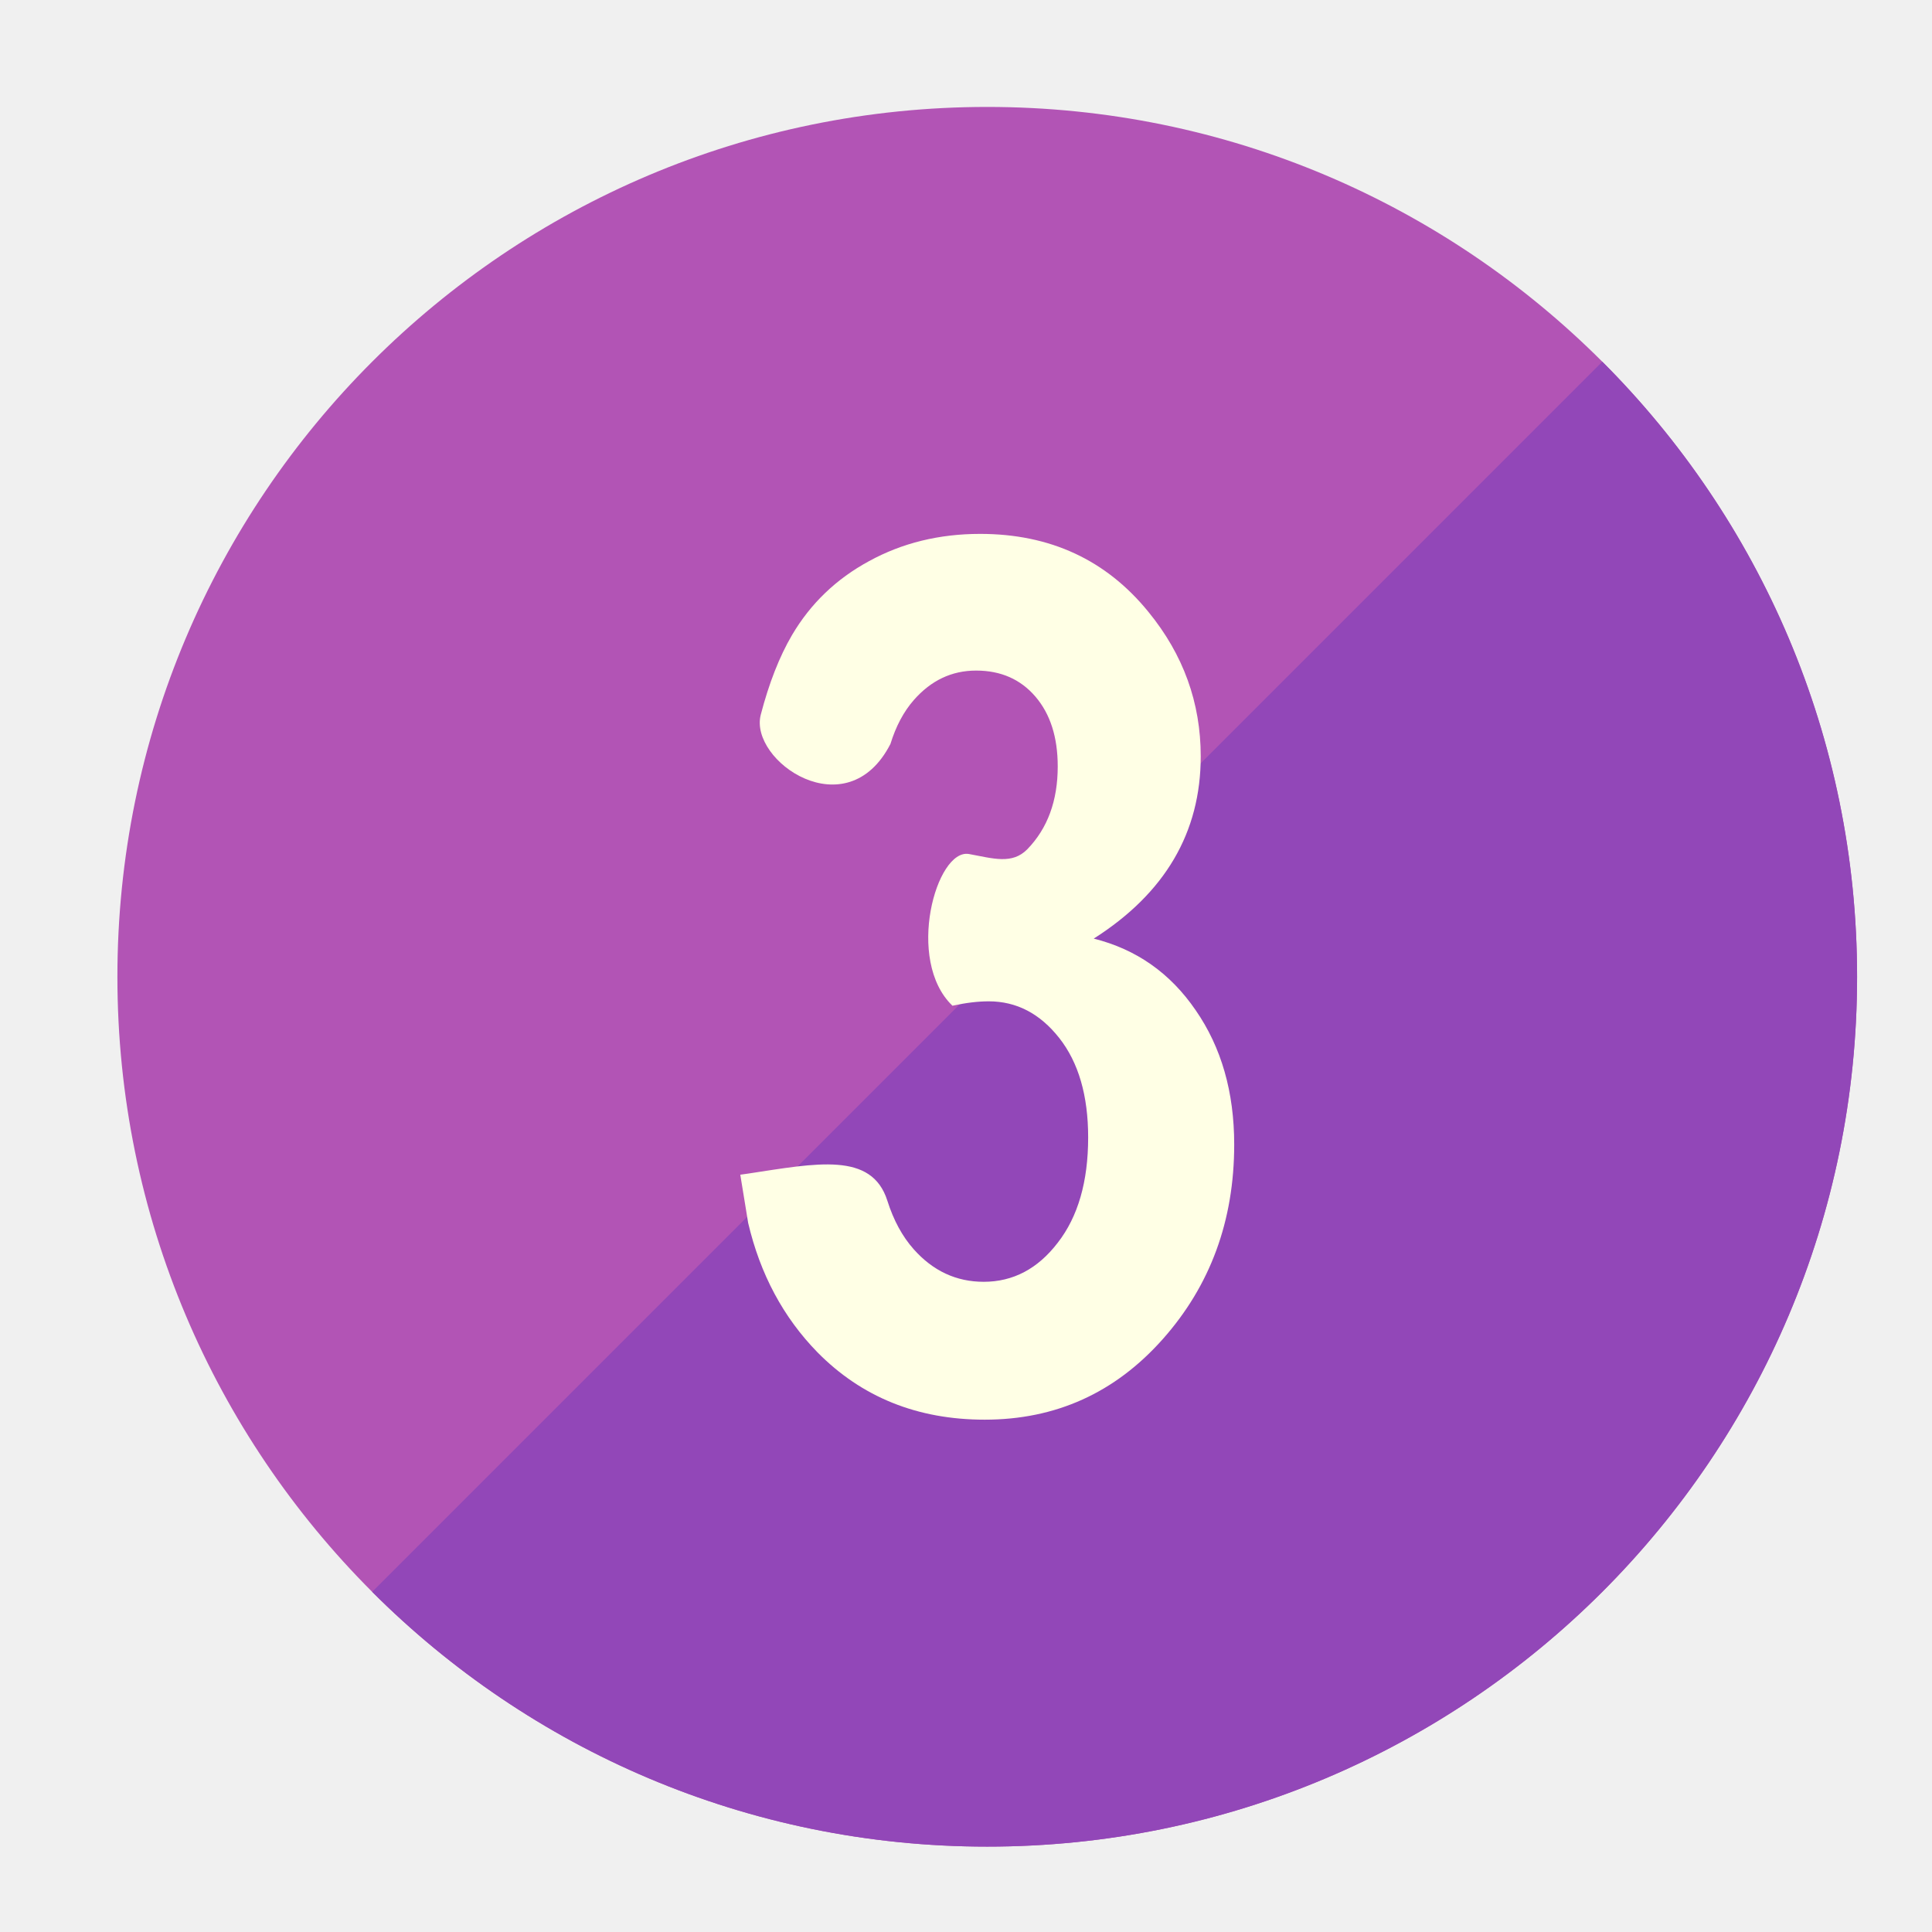
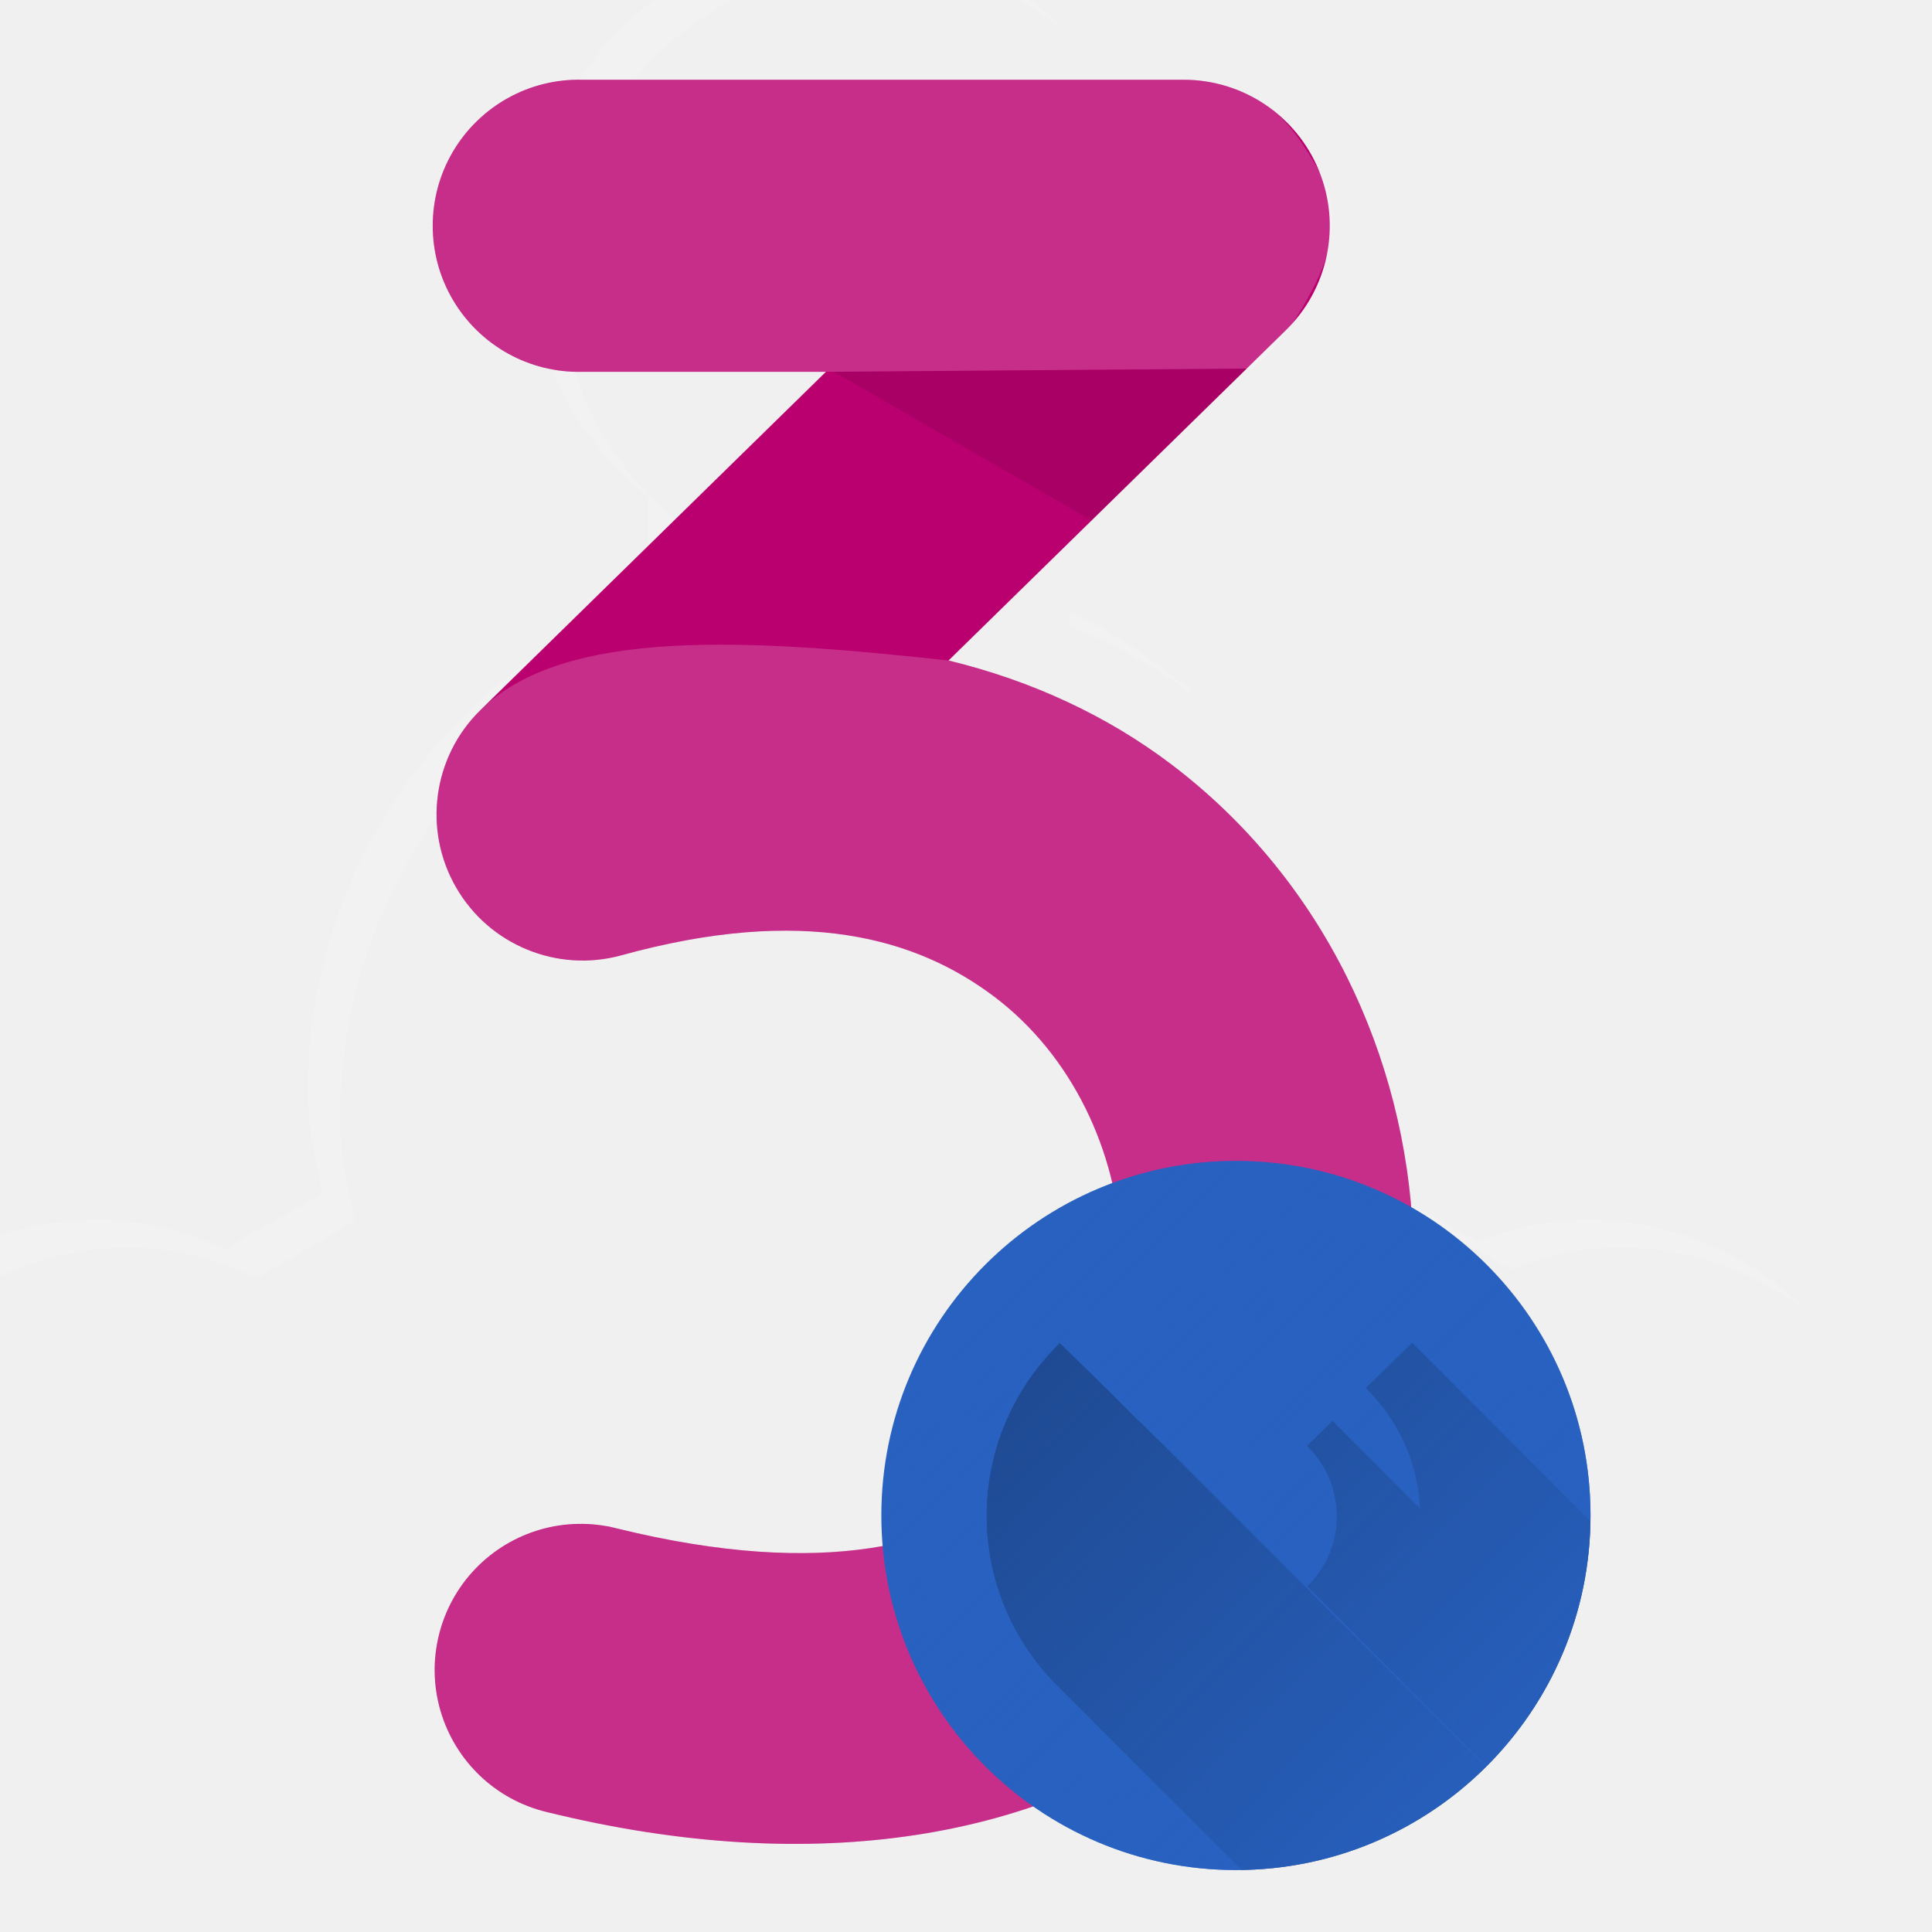
- <svg xmlns="http://www.w3.org/2000/svg" xmlns:xlink="http://www.w3.org/1999/xlink" width="512" height="512" id="svg2" version="1.1">
+ <svg xmlns="http://www.w3.org/2000/svg" xmlns:xlink="http://www.w3.org/1999/xlink" height="100%" width="100%" version="1.1" id="svg2" viewBox="0 0 512 512">
  <defs id="defs4">
-     <linearGradient id="linearGradient3837">
-       <stop id="stop3839" offset="0" style="stop-color:#7db257;stop-opacity:1;" />
-       <stop id="stop3841" offset="1" style="stop-color:#7db257;stop-opacity:0;" />
+     <linearGradient id="linearGradient4890">
+       <stop style="stop-color:#2861c0;stop-opacity:1;" offset="0" id="stop4892" />
+       <stop style="stop-color:#2861c0;stop-opacity:0;" offset="1" id="stop4894" />
    </linearGradient>
-     <linearGradient gradientUnits="userSpaceOnUse" y2="356.662" x2="316.055" y1="546.635" x1="502.835" id="linearGradient3843" xlink:href="#linearGradient3837" />
-     <clipPath id="clipPath3847" clipPathUnits="userSpaceOnUse">
-       <path style="fill:url(#linearGradient3851);fill-opacity:1;fill-rule:evenodd;stroke:none" id="path3849" d="m 582.656,342.294 a 260.215,260.215 0 1 1 -520.431,0 260.215,260.215 0 1 1 520.431,0 z" transform="matrix(0.8858696,0,0,0.8858696,-24.01089,495.9898)" />
+     <linearGradient gradientTransform="matrix(0,-1,1,0,-1.5e-6,48)" gradientUnits="userSpaceOnUse" x2="47" x1="1" id="linearGradient3764">
+       <stop id="stop7" style="stop-color:#99b901;stop-opacity:1" />
+       <stop id="stop9" style="stop-color:#a8cd01;stop-opacity:1" offset="1" />
+     </linearGradient>
+     <clipPath id="clipPath-363610498">
+       <g id="g12" transform="translate(0,-1004.362)">
+         <path id="path14" style="fill:#1890d0" transform="matrix(15.33333,0,0,11.5,415,878.8622)" d="m -24,13 c 0,1.105 -0.672,2 -1.5,2 -0.828,0 -1.5,-0.895 -1.5,-2 0,-1.105 0.672,-2 1.5,-2 0.828,0 1.5,0.895 1.5,2 z" />
+       </g>
    </clipPath>
-     <linearGradient y2="356.662" x2="316.055" y1="546.635" x1="502.835" gradientUnits="userSpaceOnUse" id="linearGradient3851" xlink:href="#linearGradient3837" />
+     <clipPath id="clipPath-375834240">
+       <g id="g17" transform="translate(0,-1004.362)">
+         <path id="path19" style="fill:#1890d0" transform="matrix(15.33333,0,0,11.5,415,878.8622)" d="m -24,13 c 0,1.105 -0.672,2 -1.5,2 -0.828,0 -1.5,-0.895 -1.5,-2 0,-1.105 0.672,-2 1.5,-2 0.828,0 1.5,0.895 1.5,2 z" />
+       </g>
+     </clipPath>
+     <clipPath clipPathUnits="userSpaceOnUse" id="clipPath4608">
+       <g id="g4610" style="fill:#6ee75c;fill-opacity:1">
+         <path d="M 24,1 C 36.703,1 47,11.297 47,24 47,36.703 36.703,47 24,47 11.297,47 1,36.703 1,24 1,11.297 11.297,1 24,1 z" style="fill:#6ee75c;fill-opacity:1" id="path4612" />
+       </g>
+     </clipPath>
+     <clipPath clipPathUnits="userSpaceOnUse" id="clipPath4614">
+       <g id="g4616" style="fill:#6ee75c;fill-opacity:1">
+         <path d="M 24,1 C 36.703,1 47,11.297 47,24 47,36.703 36.703,47 24,47 11.297,47 1,36.703 1,24 1,11.297 11.297,1 24,1 z" style="fill:#6ee75c;fill-opacity:1" id="path4618" />
+       </g>
+     </clipPath>
+     <clipPath clipPathUnits="userSpaceOnUse" id="clipPath4620">
+       <g id="g4622" style="fill:#6ee75c;fill-opacity:1">
+         <path d="M 24,1 C 36.703,1 47,11.297 47,24 47,36.703 36.703,47 24,47 11.297,47 1,36.703 1,24 1,11.297 11.297,1 24,1 z" style="fill:#6ee75c;fill-opacity:1" id="path4624" />
+       </g>
+     </clipPath>
+     <clipPath clipPathUnits="userSpaceOnUse" id="clipPath4626">
+       <g id="g4628" style="fill:#6ee75c;fill-opacity:1">
+         <path d="M 24,1 C 36.703,1 47,11.297 47,24 47,36.703 36.703,47 24,47 11.297,47 1,36.703 1,24 1,11.297 11.297,1 24,1 z" style="fill:#6ee75c;fill-opacity:1" id="path4630" />
+       </g>
+     </clipPath>
+     <clipPath clipPathUnits="userSpaceOnUse" id="clipPath4632">
+       <g id="g4634" style="fill:#6ee75c;fill-opacity:1">
+         <path d="M 24,1 C 36.703,1 47,11.297 47,24 47,36.703 36.703,47 24,47 11.297,47 1,36.703 1,24 1,11.297 11.297,1 24,1 z" style="fill:#6ee75c;fill-opacity:1" id="path4636" />
+       </g>
+     </clipPath>
+     <clipPath clipPathUnits="userSpaceOnUse" id="clipPath4638">
+       <g id="g4640" style="fill:#6ee75c;fill-opacity:1">
+         <path d="M 24,1 C 36.703,1 47,11.297 47,24 47,36.703 36.703,47 24,47 11.297,47 1,36.703 1,24 1,11.297 11.297,1 24,1 z" style="fill:#6ee75c;fill-opacity:1" id="path4642" />
+       </g>
+     </clipPath>
+     <clipPath clipPathUnits="userSpaceOnUse" id="clipPath4638-8">
+       <g id="g4640-2" style="fill:#6ee75c;fill-opacity:1">
+         <path d="M 24,1 C 36.703,1 47,11.297 47,24 47,36.703 36.703,47 24,47 11.297,47 1,36.703 1,24 1,11.297 11.297,1 24,1 z" style="fill:#6ee75c;fill-opacity:1" id="path4642-2" />
+       </g>
+     </clipPath>
+     <clipPath clipPathUnits="userSpaceOnUse" id="clipPath4632-2">
+       <g id="g4634-0" style="fill:#6ee75c;fill-opacity:1">
+         <path d="M 24,1 C 36.703,1 47,11.297 47,24 47,36.703 36.703,47 24,47 11.297,47 1,36.703 1,24 1,11.297 11.297,1 24,1 z" style="fill:#6ee75c;fill-opacity:1" id="path4636-0" />
+       </g>
+     </clipPath>
+     <clipPath clipPathUnits="userSpaceOnUse" id="clipPath4626-7">
+       <g id="g4628-3" style="fill:#6ee75c;fill-opacity:1">
+         <path d="M 24,1 C 36.703,1 47,11.297 47,24 47,36.703 36.703,47 24,47 11.297,47 1,36.703 1,24 1,11.297 11.297,1 24,1 z" style="fill:#6ee75c;fill-opacity:1" id="path4630-1" />
+       </g>
+     </clipPath>
+     <clipPath clipPathUnits="userSpaceOnUse" id="clipPath4620-3">
+       <g id="g4622-2" style="fill:#6ee75c;fill-opacity:1">
+         <path d="M 24,1 C 36.703,1 47,11.297 47,24 47,36.703 36.703,47 24,47 11.297,47 1,36.703 1,24 1,11.297 11.297,1 24,1 z" style="fill:#6ee75c;fill-opacity:1" id="path4624-6" />
+       </g>
+     </clipPath>
+     <clipPath clipPathUnits="userSpaceOnUse" id="clipPath4614-6">
+       <g id="g4616-6" style="fill:#6ee75c;fill-opacity:1">
+         <path d="M 24,1 C 36.703,1 47,11.297 47,24 47,36.703 36.703,47 24,47 11.297,47 1,36.703 1,24 1,11.297 11.297,1 24,1 z" style="fill:#6ee75c;fill-opacity:1" id="path4618-2" />
+       </g>
+     </clipPath>
+     <clipPath clipPathUnits="userSpaceOnUse" id="clipPath5067">
+       <g id="g5069" style="fill:#6ee75c;fill-opacity:1">
+         <path d="M 24,1 C 36.703,1 47,11.297 47,24 47,36.703 36.703,47 24,47 11.297,47 1,36.703 1,24 1,11.297 11.297,1 24,1 z" style="fill:#6ee75c;fill-opacity:1" id="path5071" />
+       </g>
+     </clipPath>
+     <clipPath id="clipPath-054702263-3">
+       <g transform="translate(0,-1004.362)" id="g17-7">
+         <path d="m -24,13 c 0,1.105 -0.672,2 -1.5,2 -0.828,0 -1.5,-0.895 -1.5,-2 0,-1.105 0.672,-2 1.5,-2 0.828,0 1.5,0.895 1.5,2 z" transform="matrix(15.33333,0,0,11.5,415,878.8622)" style="fill:#1890d0" id="path19-4" />
+       </g>
+     </clipPath>
+     <filter id="filter3826" height="1" width="1" y="0" x="0" color-interpolation-filters="sRGB">
+       <feTurbulence id="feTurbulence3828" type="fractalNoise" numOctaves="3" baseFrequency="1" seed="0" result="result0" />
+       <feColorMatrix id="feColorMatrix3830" result="result4" values="0" type="saturate" />
+       <feComposite id="feComposite3832" in2="result4" in="SourceGraphic" operator="arithmetic" k1="1.25" k2="0.5" k3="0.5" result="result2" k4="0" />
+       <feBlend id="feBlend3834" in2="SourceGraphic" result="result5" mode="normal" in="result2" />
+       <feComposite id="feComposite3836" in2="SourceGraphic" in="result5" operator="in" result="result3" />
+     </filter>
+     <clipPath clipPathUnits="userSpaceOnUse" id="clipPath3833">
+       <path id="path3835" d="m 189.312,53.969 a 34.839,34.839 0 1 0 0,69.656 l 58.062,0 -82.406,80.688 a 34.839,34.839 0 0 0 33.625,58.469 c 43.486,-12.009 70.53,-4.07 89.031,9.938 18.501,14.008 29.213,36.851 30.188,59.781 0.975,22.93 -7.243,43.874 -24.344,57.188 -17.101,13.313 -45.979,22.083 -96.031,9.75 a 34.839,34.839 0 1 0 -16.656,67.656 c 64.527,15.899 118.772,6.132 155.469,-22.438 36.697,-28.57 52.953,-72.849 51.156,-115.125 C 385.609,287.255 366.315,244.919 329.688,217.188 314.594,205.76 296.651,197.33 276.625,192.469 l 80.469,-78.781 a 34.839,34.839 0 0 0 -24.375,-59.719 l -143.406,0 z" style="font-size:medium;font-style:normal;font-variant:normal;font-weight:normal;font-stretch:normal;text-indent:0;text-align:start;text-decoration:none;line-height:normal;letter-spacing:normal;word-spacing:normal;text-transform:none;direction:ltr;block-progression:tb;writing-mode:lr-tb;text-anchor:start;baseline-shift:baseline;color:#000000;fill:#ba006f;fill-opacity:1;stroke:none;stroke-width:69.671;marker:none;visibility:visible;display:inline;overflow:visible;enable-background:accumulate;font-family:Sans;-inkscape-font-specification:Sans" />
+     </clipPath>
+     <clipPath id="clipPath-007409816">
+       <g id="g3856" transform="translate(0,-1004.362)">
+         <path id="path3858" style="fill:#1890d0" transform="matrix(15.33333,0,0,11.5,415,878.8622)" d="m -24 13 c 0 1.105 -0.672 2 -1.5 2 -0.828 0 -1.5 -0.895 -1.5 -2 0 -1.105 0.672 -2 1.5 -2 0.828 0 1.5 0.895 1.5 2 z" />
+       </g>
+     </clipPath>
+     <clipPath id="clipPath-000143995">
+       <g id="g3851" transform="translate(0,-1004.362)">
+         <path id="path3853" style="fill:#1890d0" transform="matrix(15.33333,0,0,11.5,415,878.8622)" d="m -24 13 c 0 1.105 -0.672 2 -1.5 2 -0.828 0 -1.5 -0.895 -1.5 -2 0 -1.105 0.672 -2 1.5 -2 0.828 0 1.5 0.895 1.5 2 z" />
+       </g>
+     </clipPath>
+     <linearGradient gradientTransform="matrix(0,-1,1,0,-1.5e-6,48)" gradientUnits="userSpaceOnUse" x2="47" x1="1" id="linearGradient3764-5">
+       <stop id="stop3846" style="stop-color:#2c313c;stop-opacity:1" />
+       <stop id="stop3848" style="stop-color:#353b47;stop-opacity:1" offset="1" />
+     </linearGradient>
+     <clipPath clipPathUnits="userSpaceOnUse" id="clipPath4884">
+       <path transform="matrix(0.2187243,0,0,0.2187243,-53.38473,-74.62134)" d="m 438.358,432.612 a 84.565,84.565 0 1 1 -169.13,0 84.565,84.565 0 1 1 169.13,0 z" id="path4886" style="fill:#2861c0;fill-opacity:1;fill-rule:evenodd;stroke:none" />
+     </clipPath>
+     <linearGradient xlink:href="#linearGradient4890" id="linearGradient4896" x1="427.872" y1="504.612" x2="299.85" y2="378.307" gradientUnits="userSpaceOnUse" />
  </defs>
-   <g id="layer1" transform="translate(0,-540.3622)">
-     <path style="fill:#b254b5;fill-rule:evenodd;stroke:none;fill-opacity:1" id="path2990" d="m 582.656,342.294 c 0,143.713 -116.502,260.215 -260.215,260.215 -143.713,0 -260.215,-116.502 -260.215,-260.215 0,-143.713 116.502,-260.215 260.215,-260.215 143.713,0 260.215,116.502 260.215,260.215 z" transform="matrix(0.8858696,0,0,0.8858696,-24.01089,495.9898)" />
-     <path id="path3783" d="m 582.656,342.294 c 0,143.713 -116.502,260.215 -260.215,260.215 -71.856,0 -136.91,-29.126 -184,-76.215 L 506.441,158.294 c 47.09,47.09 76.215,112.144 76.215,184 z" style="fill:#9247b8;fill-opacity:1;fill-rule:evenodd;stroke:none" transform="matrix(0.8858696,0,0,0.8858696,-24.01089,495.9898)" />
-     <g id="flowRoot3788" style="font-size:250px;font-style:normal;font-variant:normal;font-weight:bold;font-stretch:normal;line-height:125%;letter-spacing:0px;word-spacing:0px;fill:#ffffe5;fill-opacity:1;stroke:none;font-family:Arial;-inkscape-font-specification:Arial Bold" transform="matrix(1.284558,0,0,1.284558,2.464849,462.1241)">
-       <path style="fill:#ffffe5;fill-opacity:1" id="path3797" d="m 150.806,303.253 c 0.557,-0.079 1.113,-0.158 1.67,-0.236 14.027,-2.124 25.448,-4.553 28.671,5.602 1.277,4.034 3.09,7.372 5.438,10.015 3.975,4.476 8.788,6.714 14.437,6.714 6.068,3e-5 11.159,-2.686 15.274,-8.057 4.185,-5.371 6.277,-12.614 6.277,-21.729 -7e-5,-8.626 -1.988,-15.462 -5.963,-20.508 -3.975,-5.045 -8.823,-7.568 -14.542,-7.568 -2.239,5e-5 -4.737,0.302 -7.493,0.906 -9.77,-9.367 -3.34,-32.487 3.409,-31.297 5.063,0.934 8.906,2.183 12.035,-0.981 4.185,-4.313 6.277,-10.01 6.277,-17.09 -8e-5,-6.022 -1.534,-10.823 -4.603,-14.404 -3.069,-3.581 -7.149,-5.371 -12.24,-5.371 -5.022,1.5e-4 -9.311,2.035 -12.868,6.104 -2.074,2.373 -3.674,5.382 -4.799,9.027 -9.004,17.592 -29.179,3.475 -26.762,-6.001 1.702,-6.532 3.853,-12.016 6.453,-16.454 3.836,-6.51 9.136,-11.597 15.902,-15.259 6.835,-3.743 14.472,-5.615 22.911,-5.615 14.437,1.8e-4 26.015,5.371 34.733,16.113 7.184,8.789 10.775,18.718 10.775,29.785 -1e-4,15.706 -7.358,28.239 -22.074,37.598 8.788,2.197 15.797,7.121 21.028,14.771 5.3,7.65 7.951,16.886 7.951,27.71 -1.1e-4,15.706 -4.917,29.093 -14.751,40.161 -9.834,11.068 -22.074,16.602 -36.72,16.602 -13.879,-1e-5 -25.387,-4.639 -34.523,-13.916 -7.029,-7.2 -11.788,-16.086 -14.276,-26.659" />
+   <g id="layer1" style="opacity:0.129;display:inline" transform="translate(0,464)" />
+   <g id="g33" transform="translate(0,464)">
+     <g clip-path="url(#clipPath-363610498)" id="g35">
+       <g id="g37" transform="translate(1,1)">
+         <g id="g39" style="opacity:0.1">
+           
+         </g>
+       </g>
+     </g>
+   </g>
+   <g id="g41" transform="translate(0,464)">
+     <g clip-path="url(#clipPath-375834240)" id="g43">
+       
+     </g>
+   </g>
+   <path style="font-size:medium;font-style:normal;font-variant:normal;font-weight:normal;font-stretch:normal;text-indent:0;text-align:start;text-decoration:none;line-height:normal;letter-spacing:normal;word-spacing:normal;text-transform:none;direction:ltr;block-progression:tb;writing-mode:lr-tb;text-anchor:start;baseline-shift:baseline;color:#000000;fill:#ffffff;fill-opacity:0.14;fill-rule:evenodd;stroke:none;stroke-width:3.6;marker:none;visibility:visible;display:inline;overflow:visible;enable-background:accumulate;font-family:Sans;-inkscape-font-specification:Sans" d="m 223.172,-16.592 c -45.854,0 -83.32,37.466 -83.32,83.32 0,26.441 12.68,49.54 32.017,64.805 l 0,26.231 c -52.676,20.751 -90.264,71.302 -90.264,131.153 0,9.553 2.038,18.463 3.857,27.388 l -25.845,14.658 c -10.292,-4.679 -21.748,-7.715 -33.945,-7.715 -45.854,0 -82.935,37.533 -82.935,83.32 0,26.84 12.988,50.787 32.788,65.962 -14.804,-14.992 -23.916,-35.543 -23.916,-58.247 0,-45.788 37.081,-83.706 82.935,-83.706 12.197,0 23.268,3.421 33.56,8.101 l 25.845,-15.044 c -1.82,-8.925 -3.857,-17.449 -3.857,-27.002 0,-59.85 37.973,-110.401 90.65,-131.153 l 0,-26.231 c -19.336,-15.265 -32.017,-38.363 -32.017,-64.805 0,-45.854 37.466,-83.706 83.32,-83.706 18.534,0 35.517,6.222 49.375,16.587 -15.046,-14.922 -35.518,-23.916 -58.247,-23.916 z m 60.176,178.599 0,3.857 c 13.132,5.209 25.347,12.264 36.26,20.83 -10.783,-9.984 -22.774,-18.312 -36.26,-24.688 z m 87.949,155.454 c -0.112,0.654 -0.276,1.274 -0.386,1.929 l 29.316,16.973 c 9.079,-3.419 18.641,-5.786 28.931,-5.786 18.534,0 35.517,6.222 49.375,16.587 -15.046,-14.922 -35.518,-23.916 -58.247,-23.916 -10.289,0 -19.852,2.367 -28.931,5.786 l -20.059,-11.572 z m -31.631,102.993 c 3.76,21.5 15.436,40.316 32.017,52.847 -12.66,-12.713 -21.345,-29.434 -23.916,-48.218 l -8.101,-4.629 z" id="path3896" />
+   <path style="font-size:medium;font-style:normal;font-variant:normal;font-weight:normal;font-stretch:normal;text-indent:0;text-align:start;text-decoration:none;line-height:normal;letter-spacing:normal;word-spacing:normal;text-transform:none;direction:ltr;block-progression:tb;writing-mode:lr-tb;text-anchor:start;baseline-shift:baseline;color:#000000;fill:#ba006f;fill-opacity:1;stroke:none;stroke-width:69.671;marker:none;visibility:visible;display:inline;overflow:visible;enable-background:accumulate;font-family:Sans;-inkscape-font-specification:Sans" d="m 154.354,21.134 a 38.713,38.713 0 1 0 0,77.402 l 64.519,0 -91.57,89.66 a 38.713,38.713 0 0 0 37.364,64.971 c 48.321,-13.344 78.373,-4.523 98.932,11.043 20.558,15.565 32.461,40.949 33.544,66.429 1.083,25.48 -8.049,48.753 -27.051,63.547 -19.002,14.794 -51.092,24.538 -106.71,10.834 a 38.713,38.713 0 1 0 -18.508,75.18 c 71.703,17.667 131.979,6.814 172.757,-24.933 40.778,-31.747 58.842,-80.95 56.845,-127.927 -1.997,-46.977 -23.437,-94.021 -64.137,-124.836 -16.772,-12.698 -36.71,-22.066 -58.963,-27.467 L 340.793,87.493 A 38.713,38.713 0 0 0 313.707,21.134 l -159.353,0 z" id="path3049" />
+   <path id="path3823" d="m 154.354,21.134 c -10.292,-0.256 -20.624,3.8 -27.994,10.989 -7.37,7.189 -11.681,17.417 -11.681,27.712 0,10.295 4.311,20.523 11.681,27.712 7.37,7.189 17.701,11.245 27.994,10.989 l 64.519,0 112.427,-0.872 c 8.271,-4.894 18.128,-22.119 20.304,-29.976 2.438,-8.802 1.889,-15.761 -2.068,-22.47 -3.878,-6.574 -7.911,-13.242 -14.246,-17.5 -6.334,-4.258 -13.951,-6.581 -21.583,-6.584 z" style="font-size:medium;font-style:normal;font-variant:normal;font-weight:normal;font-stretch:normal;text-indent:0;text-align:start;text-decoration:none;line-height:normal;letter-spacing:normal;word-spacing:normal;text-transform:none;direction:ltr;block-progression:tb;writing-mode:lr-tb;text-anchor:start;baseline-shift:baseline;color:#000000;fill:#ffffff;fill-opacity:0.18;stroke:none;stroke-width:69.671;marker:none;visibility:visible;display:inline;overflow:visible;enable-background:accumulate;font-family:Sans;-inkscape-font-specification:Sans" />
+   <path style="fill:#000000;fill-opacity:0.09;stroke:none" d="m 391.125,114.156 -35.625,2.125 c -2.294,2.845 -4.673,5.222 -6.938,6.562 l -99.312,0.781 83.281,48.031 58.594,-57.5 z" id="path3825" clip-path="url(#clipPath3833)" transform="matrix(1.111201,0,0,1.111201,-56.0102,-38.83619)" />
+   <path id="path3837" d="m 127.303,188.196 c -6.068,5.95 -10.09,13.949 -11.248,22.368 -1.158,8.419 0.556,17.207 4.793,24.574 4.237,7.367 10.97,13.268 18.829,16.502 7.859,3.234 16.796,3.78 24.99,1.527 48.321,-13.344 78.373,-4.523 98.932,11.043 20.558,15.565 32.461,40.949 33.544,66.429 1.083,25.48 -8.049,48.753 -27.051,63.547 -19.002,14.794 -51.092,24.538 -106.71,10.834 -9.865,-2.494 -20.699,-0.894 -29.422,4.345 -8.723,5.239 -15.225,14.052 -17.657,23.932 -2.432,9.88 -0.765,20.704 4.529,29.394 5.294,8.69 14.147,15.137 24.042,17.508 71.703,17.667 131.979,6.814 172.757,-24.933 40.778,-31.747 58.842,-80.95 56.845,-127.927 -1.997,-46.977 -23.437,-94.021 -64.137,-124.836 -16.772,-12.698 -36.71,-22.066 -58.963,-27.467 -53.824,-5.858 -101.894,-8.695 -124.072,13.161 z" style="font-size:medium;font-style:normal;font-variant:normal;font-weight:normal;font-stretch:normal;text-indent:0;text-align:start;text-decoration:none;line-height:normal;letter-spacing:normal;word-spacing:normal;text-transform:none;direction:ltr;block-progression:tb;writing-mode:lr-tb;text-anchor:start;baseline-shift:baseline;color:#000000;fill:#ffffff;fill-opacity:0.18;stroke:none;stroke-width:69.671;marker:none;visibility:visible;display:inline;overflow:visible;enable-background:accumulate;font-family:Sans;-inkscape-font-specification:Sans" />
+   <path style="fill:#2861c0;fill-opacity:1;fill-rule:evenodd;stroke:none" id="path3839" d="m 438.358,432.612 a 84.565,84.565 0 1 1 -169.13,0 84.565,84.565 0 1 1 169.13,0 z" transform="matrix(1.111201,0,0,1.111201,-65.59886,-79.10856)" />
+   <g id="g3868" transform="matrix(3.900846,0,0,3.900846,617.0063,288.1518)" />
+   <g style="opacity:0.261;fill:#000000;fill-opacity:1" transform="matrix(5.08037,0,0,5.08037,205.6153,299.9955)" id="g4446" clip-path="url(#clipPath4884)">
+     <g style="fill:#000000;fill-opacity:1" id="g4448">
+       <g id="g4716" transform="matrix(0.2563546,0,0,0.2563546,-66.19759,-79.50015)">
+         <g id="g4718" style="fill:#000000;fill-opacity:1;fill-rule:nonzero;stroke:none">
+           <path id="path4720" d="m 387.688,353.031 -9.406,9.188 84.853,84.853 9.406,-9.188 z" />
+           <path id="path4722" d="m 378.281,362.219 c 0.105,0.103 0.21,0.207 0.314,0.311 l 84.853,84.853 c -0.104,-0.104 -0.209,-0.207 -0.314,-0.311 z" />
+           <path id="path4724" d="m 378.595,362.529 c 14.346,14.346 14.364,37.281 -0.22,51.533 l 84.853,84.853 c 14.585,-14.252 14.567,-37.187 0.22,-51.533 z" />
+           <path id="path4726" d="m 378.375,414.062 9.406,9.188 84.853,84.853 -9.406,-9.188 z" />
+           <path id="path4728" d="m 387.781,423.25 c 19.625,-19.187 19.657,-50.473 0.314,-69.816 l 84.853,84.853 c 19.343,19.343 19.311,50.629 -0.314,69.816 z" />
+           <path id="path4730" d="m 388.095,353.434 c -0.135,-0.135 -0.271,-0.269 -0.407,-0.403 l 84.853,84.853 c 0.137,0.134 0.272,0.268 0.407,0.403 z" />
+           <path id="path4732" d="m 316,353.094 c -19.637,19.184 -19.842,50.319 -0.511,69.65 l 84.853,84.853 c -19.331,-19.331 -19.126,-50.466 0.511,-69.65 z" />
+           <path id="path4734" d="m 315.489,422.743 c 0.138,0.138 0.277,0.276 0.418,0.413 l 84.853,84.853 c -0.14,-0.137 -0.279,-0.275 -0.418,-0.413 z" />
+           <path id="path4736" d="m 315.906,423.156 9.406,-9.188 84.853,84.853 -9.406,9.188 z" />
+           <path id="path4738" d="m 325.313,413.969 c -0.1,-0.098 -0.2,-0.197 -0.299,-0.296 l 84.853,84.853 c 0.099,0.099 0.199,0.198 0.299,0.296 z" />
+           <path id="path4740" d="m 325.013,413.673 c -14.358,-14.358 -14.181,-37.135 0.393,-51.391 l 84.853,84.853 c -14.574,14.257 -14.751,37.033 -0.393,51.391 z" />
+           <path id="path4742" d="M 325.406,362.281 316,353.094 l 84.853,84.853 9.406,9.188 z" />
+           <path id="path4744" d="m 371.5,368.938 -5.156,5.062 84.853,84.853 5.156,-5.062 z" />
+           <path id="path4746" d="m 366.344,374 c 0.044,0.043 0.088,0.087 0.131,0.13 l 84.853,84.853 c -0.043,-0.043 -0.087,-0.087 -0.131,-0.13 z" />
+           <path id="path4748" d="m 366.475,374.13 c 7.916,7.916 7.915,20.584 -0.1,28.464 l 84.853,84.853 c 8.015,-7.879 8.016,-20.547 0.1,-28.464 z" />
+           <path id="path4750" d="m 366.375,402.594 5.156,5.094 84.853,84.853 -5.156,-5.094 z" />
+           <path id="path4752" d="m 371.531,407.688 c 10.786,-10.603 10.79,-27.93 0.109,-38.611 l 84.853,84.853 c 10.681,10.681 10.676,28.008 -0.109,38.611 z" />
+           <path id="path4754" d="m 371.64,369.077 c -0.047,-0.047 -0.093,-0.093 -0.14,-0.139 l 84.853,84.853 c 0.047,0.046 0.094,0.093 0.14,0.139 z" />
+           <path id="path4756" d="m 332.188,369.031 c -10.771,10.577 -10.863,27.795 -0.214,38.444 l 84.853,84.853 c -10.649,-10.649 -10.557,-27.866 0.214,-38.444 z" />
+           <path id="path4758" d="m 331.973,407.475 c 0.061,0.061 0.122,0.121 0.183,0.181 l 84.853,84.853 c -0.061,-0.06 -0.122,-0.121 -0.183,-0.181 z" />
+           <path id="path4760" d="m 332.156,407.656 5.125,-5.094 84.853,84.853 -5.125,5.094 z" />
+           <path id="path4762" d="m 337.281,402.562 c -0.048,-0.047 -0.095,-0.093 -0.142,-0.14 l 84.853,84.853 c 0.047,0.047 0.094,0.094 0.142,0.14 z" />
+           <path id="path4764" d="m 337.139,402.422 c -7.889,-7.889 -7.796,-20.468 0.204,-28.36 l 84.853,84.853 c -8,7.891 -8.094,20.47 -0.204,28.36 z" />
+           <path id="path4766" d="m 337.344,374.062 -5.156,-5.031 84.853,84.853 5.156,5.031 z" />
+         </g>
+         <path id="path4450" d="m 387.688,353.031 -9.406,9.188 c 14.659,14.324 14.784,37.489 0.094,51.844 l 9.406,9.188 c 19.762,-19.321 19.656,-50.91 -0.094,-70.219 z M 316,353.094 c -19.777,19.321 -19.844,50.765 -0.094,70.062 l 9.406,-9.188 c -14.659,-14.34 -14.581,-37.332 0.094,-51.688 L 316,353.094 z M 371.5,368.938 366.344,374 c 8.047,7.907 8.09,20.671 0.031,28.594 l 5.156,5.094 c 10.833,-10.649 10.79,-28.081 -0.031,-38.75 z m -39.312,0.094 c -10.833,10.638 -10.864,27.991 -0.031,38.625 l 5.125,-5.094 c -8.032,-7.88 -7.985,-20.562 0.062,-28.5 l -5.156,-5.031 z" style="fill:#000000;fill-opacity:1;fill-rule:nonzero;stroke:none" />
+       </g>
+     </g>
+   </g>
+   <path transform="matrix(1.111201,0,0,1.111201,-65.59886,-79.10856)" d="m 438.358,432.612 a 84.565,84.565 0 1 1 -169.13,0 84.565,84.565 0 1 1 169.13,0 z" id="path4888" style="fill:url(#linearGradient4896);fill-opacity:1;fill-rule:evenodd;stroke:none" />
+   <g clip-path="url(#clipPath-007409816)" id="g3890" transform="matrix(5.08037,0,0,5.08037,205.6153,299.9955)" style="fill:#ffffe8;fill-opacity:1">
+     <g id="g3892" style="fill:#ffffe8;fill-opacity:1">
+       <path style="fill:#ffffe8;fill-opacity:1;fill-rule:nonzero;stroke:none" d="m 387.688,353.031 -9.406,9.188 c 14.659,14.324 14.784,37.489 0.094,51.844 l 9.406,9.188 c 19.762,-19.321 19.656,-50.91 -0.094,-70.219 z M 316,353.094 c -19.777,19.321 -19.844,50.765 -0.094,70.062 l 9.406,-9.188 c -14.659,-14.34 -14.581,-37.332 0.094,-51.688 L 316,353.094 z M 371.5,368.938 366.344,374 c 8.047,7.907 8.09,20.671 0.031,28.594 l 5.156,5.094 c 10.833,-10.649 10.79,-28.081 -0.031,-38.75 z m -39.312,0.094 c -10.833,10.638 -10.864,27.991 -0.031,38.625 l 5.125,-5.094 c -8.032,-7.88 -7.985,-20.562 0.062,-28.5 l -5.156,-5.031 z" transform="matrix(0.2563546,0,0,0.2563546,-66.19759,-79.50015)" id="path3894" />
    </g>
  </g>
</svg>
